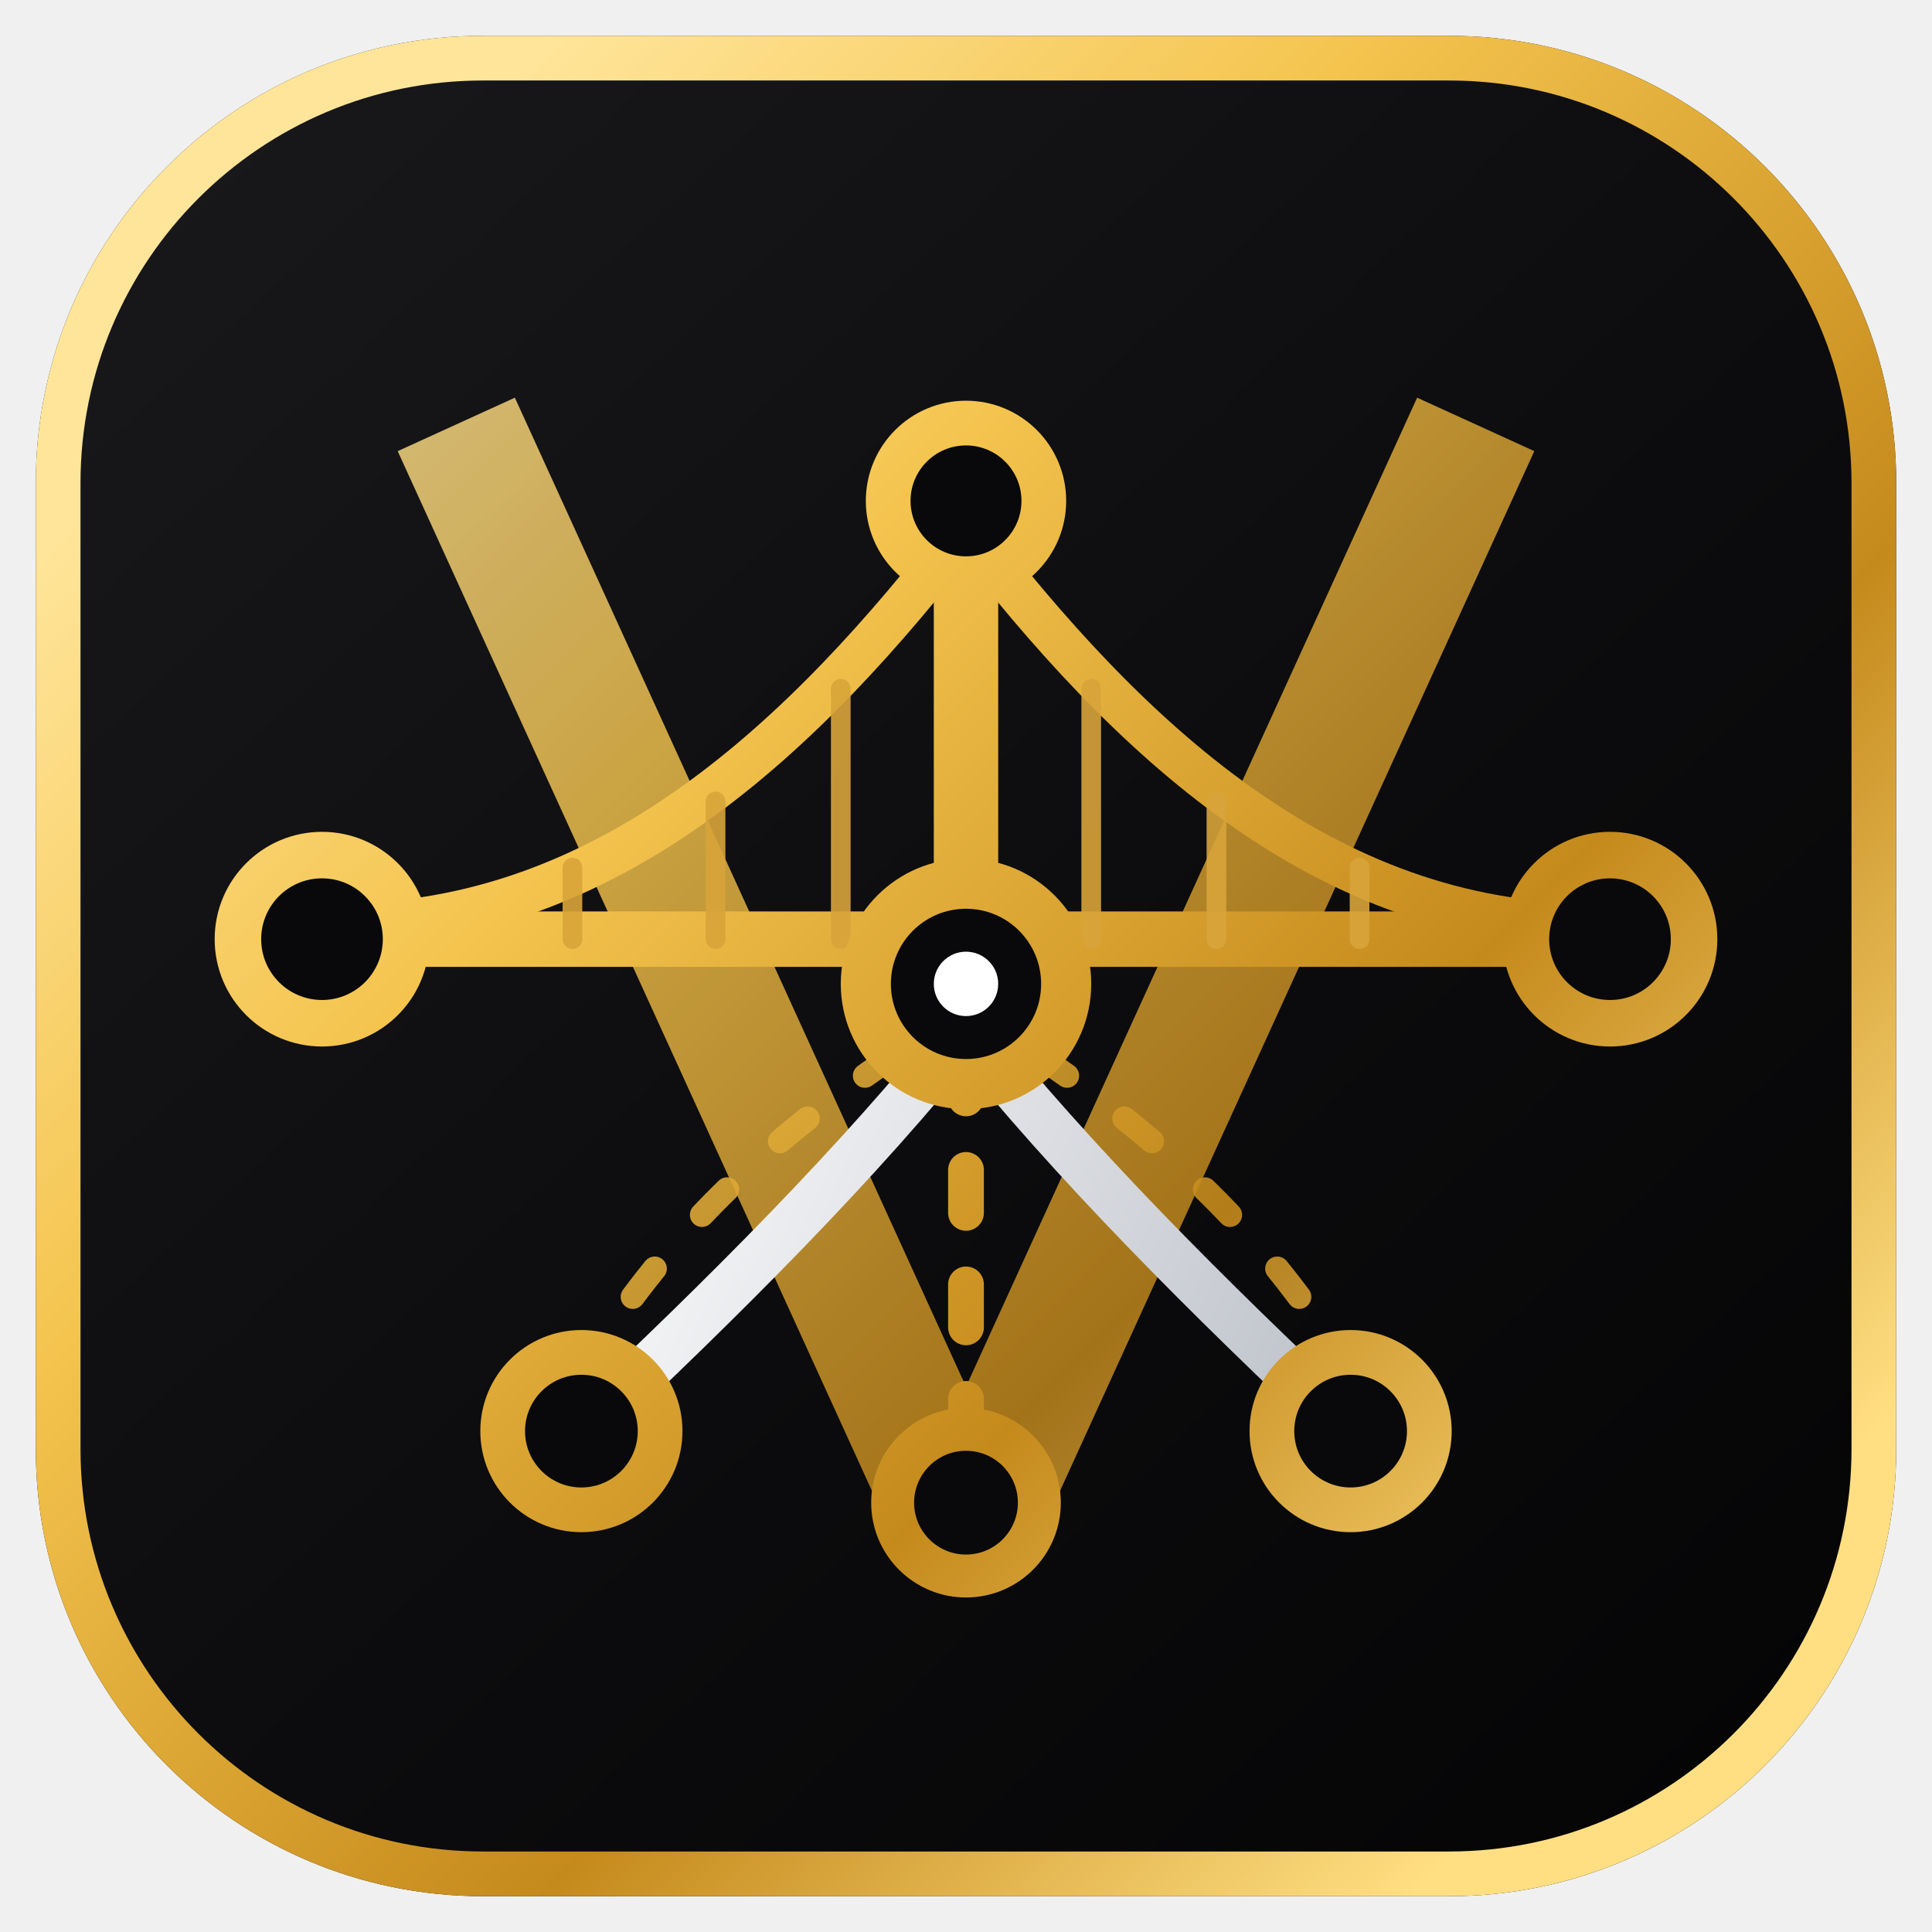
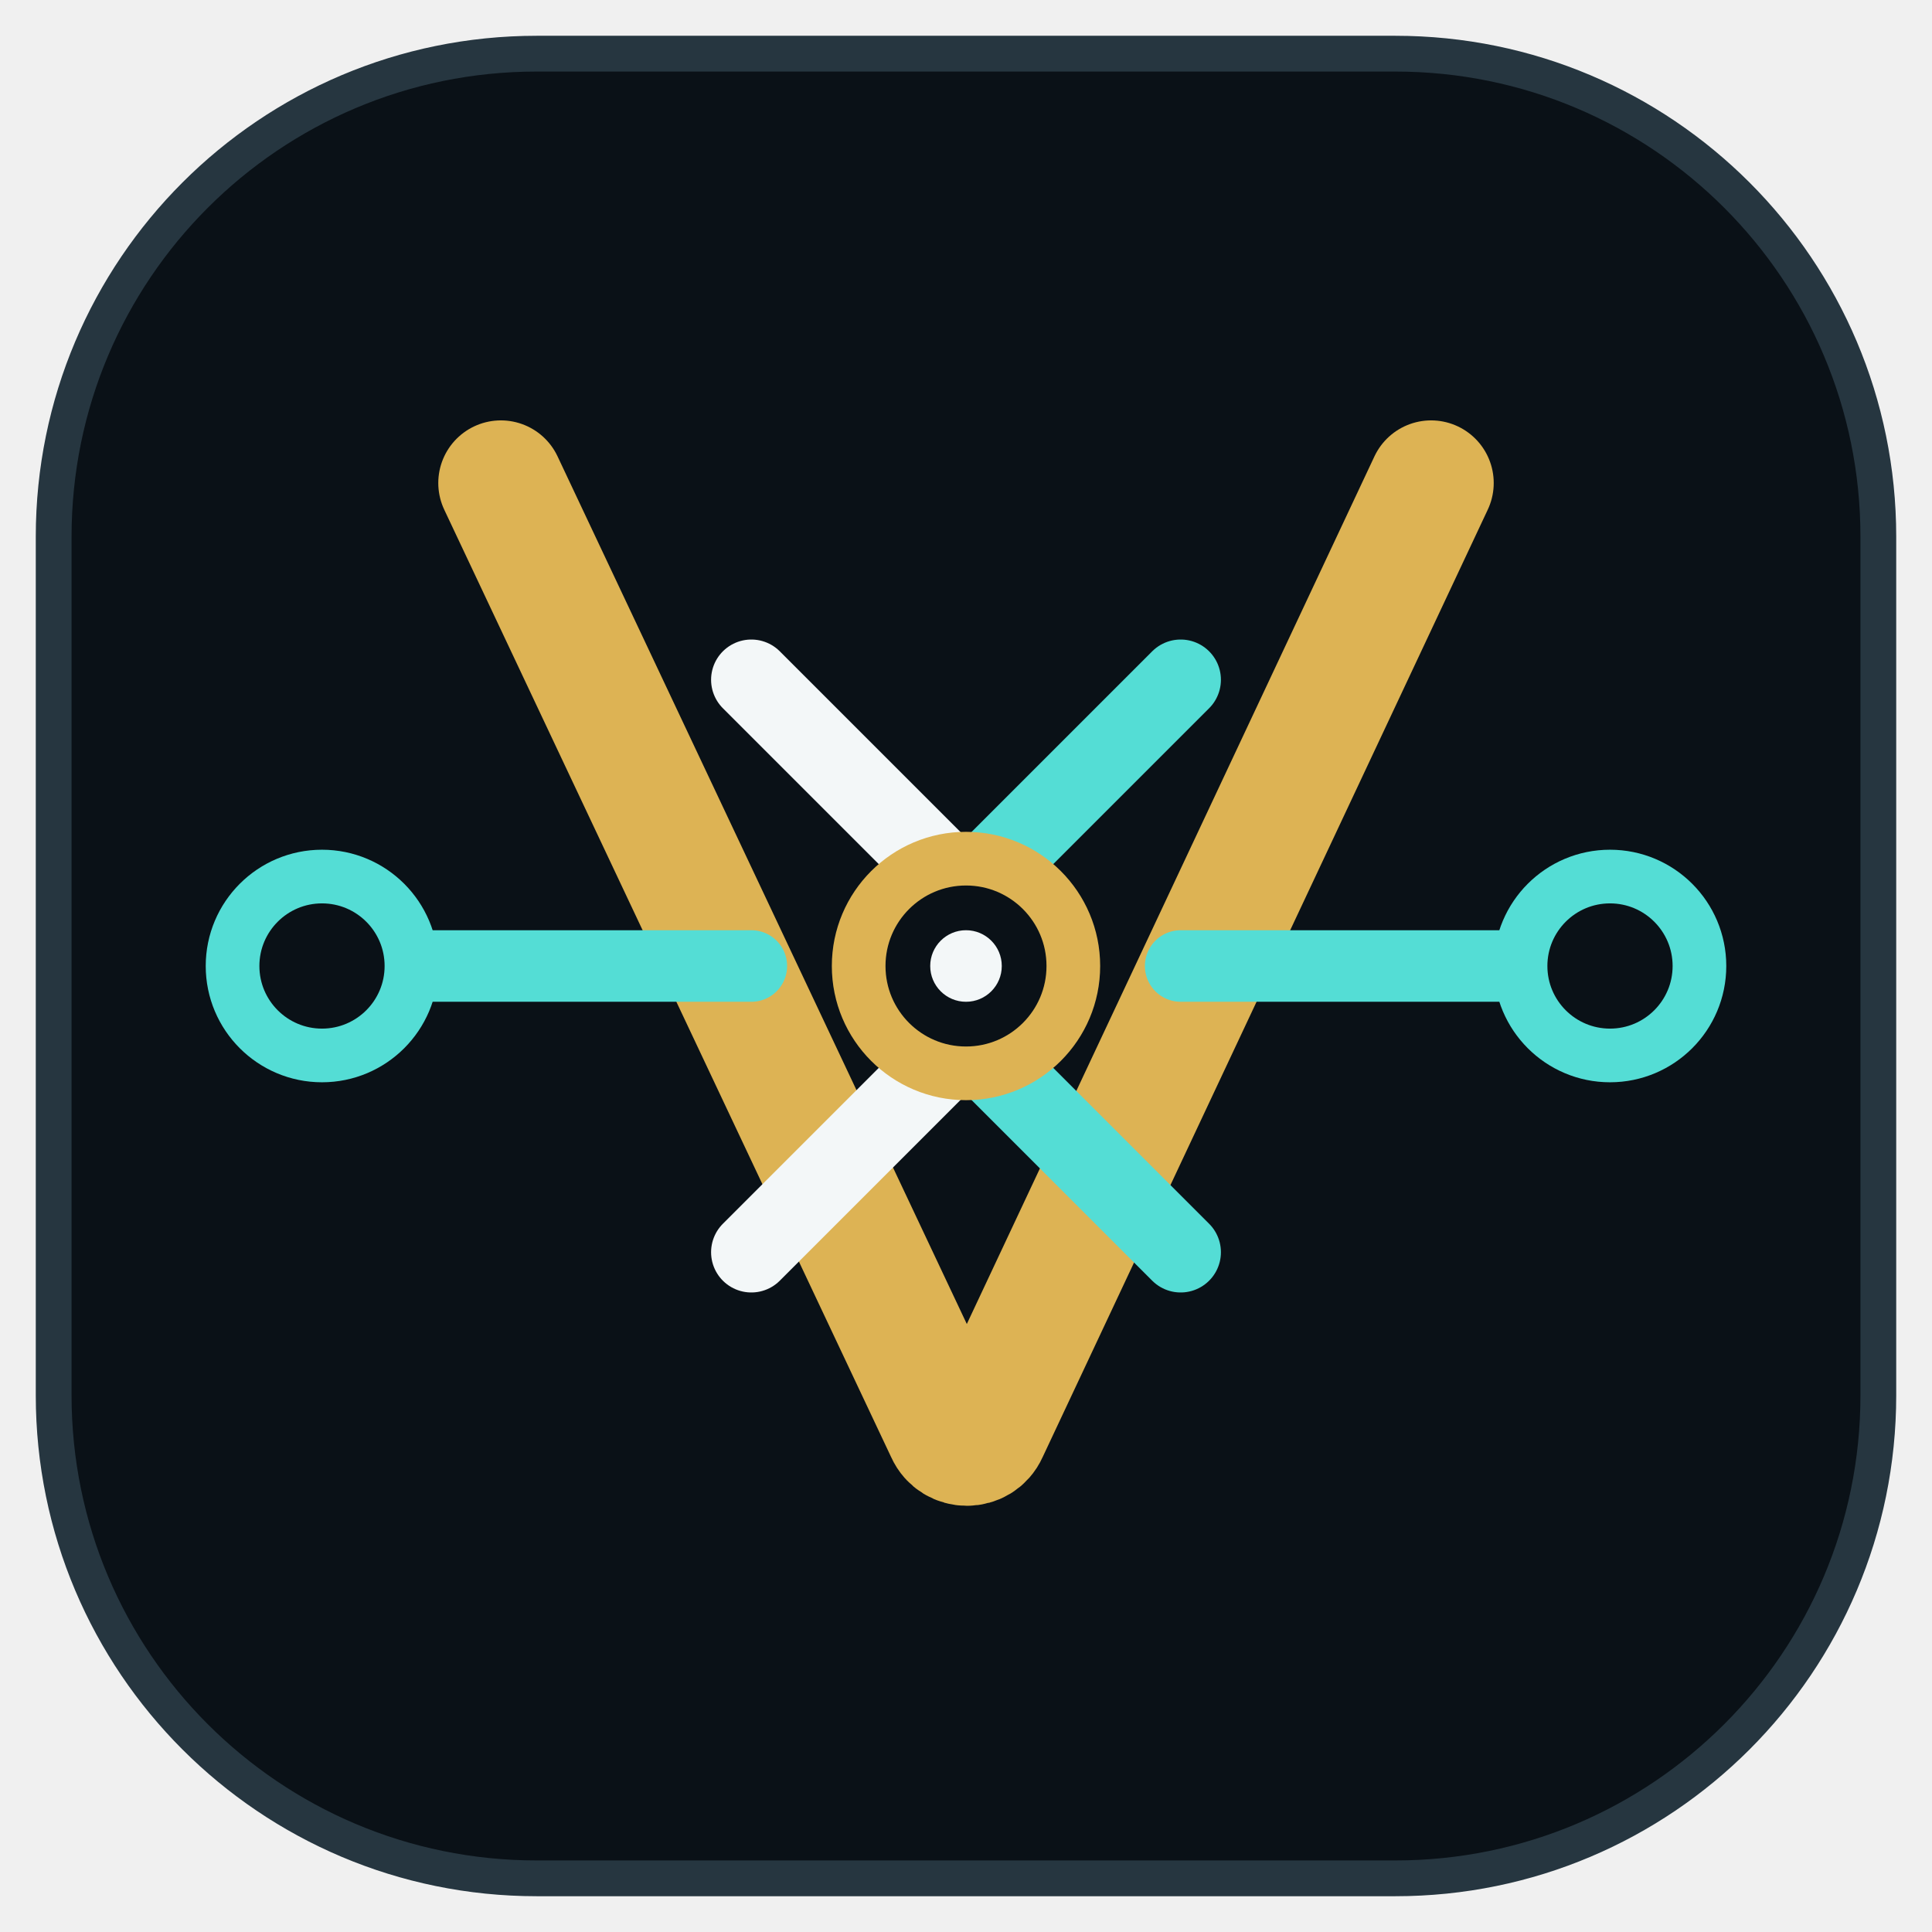
<svg xmlns="http://www.w3.org/2000/svg" viewBox="0 0 108 108" role="img" aria-labelledby="title desc">
-   <defs>
-     <linearGradient id="bg" x1="11" y1="8" x2="97" y2="100" gradientUnits="userSpaceOnUse">
-       <stop offset="0" stop-color="#18181B" />
-       <stop offset="0.56" stop-color="#0C0C0E" />
-       <stop offset="1" stop-color="#050506" />
-     </linearGradient>
-     <linearGradient id="gold" x1="16" y1="17" x2="92" y2="93" gradientUnits="userSpaceOnUse">
-       <stop offset="0" stop-color="#FFE59A" />
-       <stop offset="0.3" stop-color="#F4C44E" />
-       <stop offset="0.68" stop-color="#C58A1C" />
-       <stop offset="1" stop-color="#FFDF82" />
-     </linearGradient>
-     <linearGradient id="silver" x1="31" y1="61" x2="77" y2="82" gradientUnits="userSpaceOnUse">
-       <stop offset="0" stop-color="#FFFFFF" />
-       <stop offset="1" stop-color="#B9BDC6" />
-     </linearGradient>
-   </defs>
-   <rect x="2" y="2" width="104" height="104" rx="25" fill="url(#bg)" />
-   <rect x="3.25" y="3.25" width="101.5" height="101.5" rx="23.75" fill="none" stroke="url(#gold)" stroke-width="2.5" />
-   <path d="M27 27 53 84c.35.8 1.6.8 2 0l26-57" fill="none" stroke="url(#gold)" stroke-width="7.2" stroke-linecap="square" stroke-linejoin="round" opacity=".82" />
-   <path d="M18 52.5h72" fill="none" stroke="url(#gold)" stroke-width="3.1" stroke-linecap="round" />
-   <path d="M54 28.5v25" fill="none" stroke="url(#gold)" stroke-width="3.6" stroke-linecap="round" />
-   <path d="M19 51.7C34 51.7 45 41.2 54 29.5c9 11.7 20 22.2 35 22.2" fill="none" stroke="url(#gold)" stroke-width="2.4" stroke-linecap="round" />
-   <path d="M32 48.5v4M40 44.8v7.7M47 38.5v14M61 38.5v14M68 44.8v7.7M76 48.5v4" fill="none" stroke="#D8A43A" stroke-width="1.1" stroke-linecap="round" opacity=".9" />
-   <path d="M54 57.5C48 65 40.5 72.5 32.5 80" fill="none" stroke="url(#silver)" stroke-width="2.7" stroke-linecap="round" />
-   <path d="M54 57.5C60 65 67.5 72.5 75.5 80" fill="none" stroke="url(#silver)" stroke-width="2.7" stroke-linecap="round" />
-   <path d="M54 59v24" fill="none" stroke="url(#gold)" stroke-width="2" stroke-linecap="round" stroke-dasharray="2.4 4" />
-   <path d="M50 59c-6 4-11 8.5-15 14M58 59c6 4 11 8.5 15 14" fill="none" stroke="url(#gold)" stroke-width="1.35" stroke-linecap="round" stroke-dasharray="2 4" opacity=".9" />
-   <g fill="#09090B" stroke="url(#gold)">
-     <circle cx="18" cy="52.5" r="4.7" stroke-width="2.6" />
-     <circle cx="90" cy="52.5" r="4.7" stroke-width="2.6" />
-     <circle cx="54" cy="28" r="4.35" stroke-width="2.5" />
-     <circle cx="54" cy="55" r="5.6" stroke-width="2.8" />
-     <circle cx="32.5" cy="80" r="4.4" stroke-width="2.5" />
-     <circle cx="54" cy="84" r="4.1" stroke-width="2.4" />
-     <circle cx="75.5" cy="80" r="4.4" stroke-width="2.5" />
-   </g>
-   <circle cx="54" cy="55" r="1.8" fill="#FFFFFF" />
+   <rect x="3" y="3" width="102" height="102" rx="27" fill="#0A1117" stroke="#263640" stroke-width="2" />
+   <path d="M28 27 53 80c.4.9 1.7.9 2.1 0L80 27" fill="none" stroke="#DDB354" stroke-width="7" stroke-linecap="round" stroke-linejoin="round" />
+   <path d="M18 54h24" fill="none" stroke="#54DDD5" stroke-width="4" stroke-linecap="round" />
+   <path d="M66 54h24" fill="none" stroke="#54DDD5" stroke-width="4" stroke-linecap="round" />
+   <path d="m42 38 16 16-16 16" fill="none" stroke="#F3F7F8" stroke-width="4.5" stroke-linecap="round" stroke-linejoin="round" />
+   <path d="m66 38-16 16 16 16" fill="none" stroke="#54DDD5" stroke-width="4.5" stroke-linecap="round" stroke-linejoin="round" />
+   <circle cx="18" cy="54" r="5" fill="#0A1117" stroke="#54DDD5" stroke-width="3" />
+   <circle cx="54" cy="54" r="6" fill="#0A1117" stroke="#DDB354" stroke-width="3" />
+   <circle cx="90" cy="54" r="5" fill="#0A1117" stroke="#54DDD5" stroke-width="3" />
+   <circle cx="54" cy="54" r="2" fill="#F3F7F8" />
</svg>
